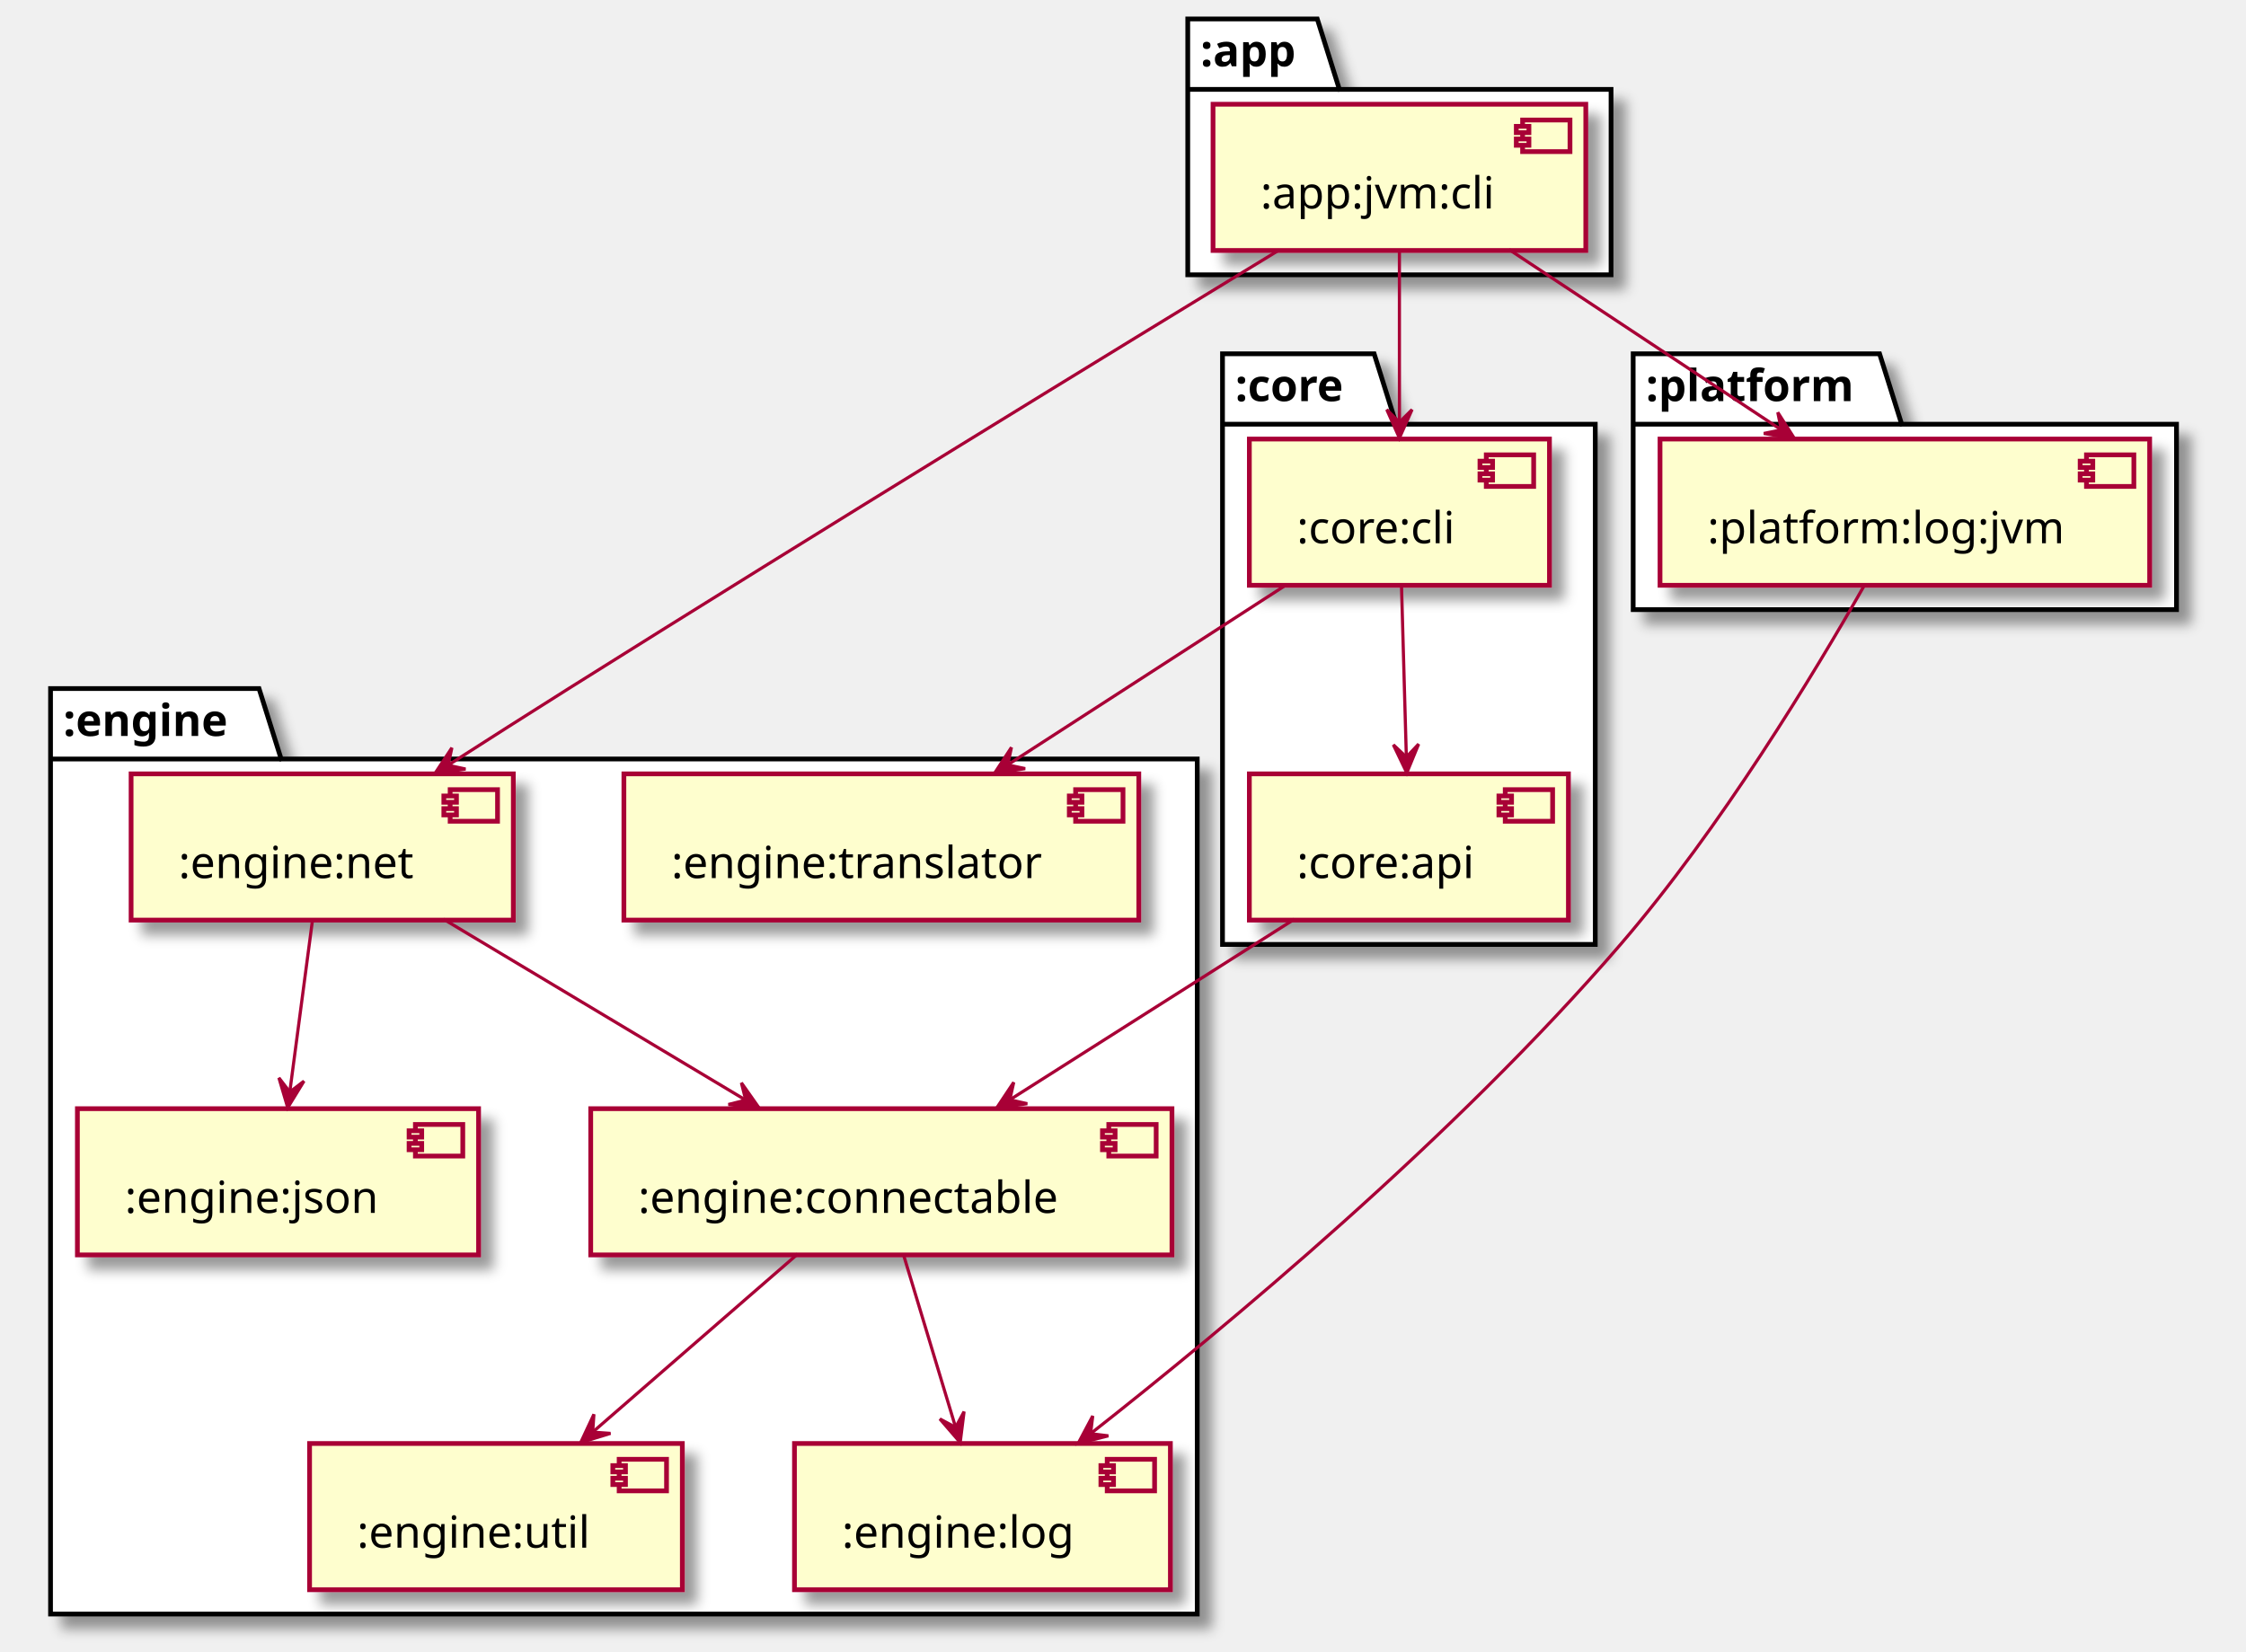
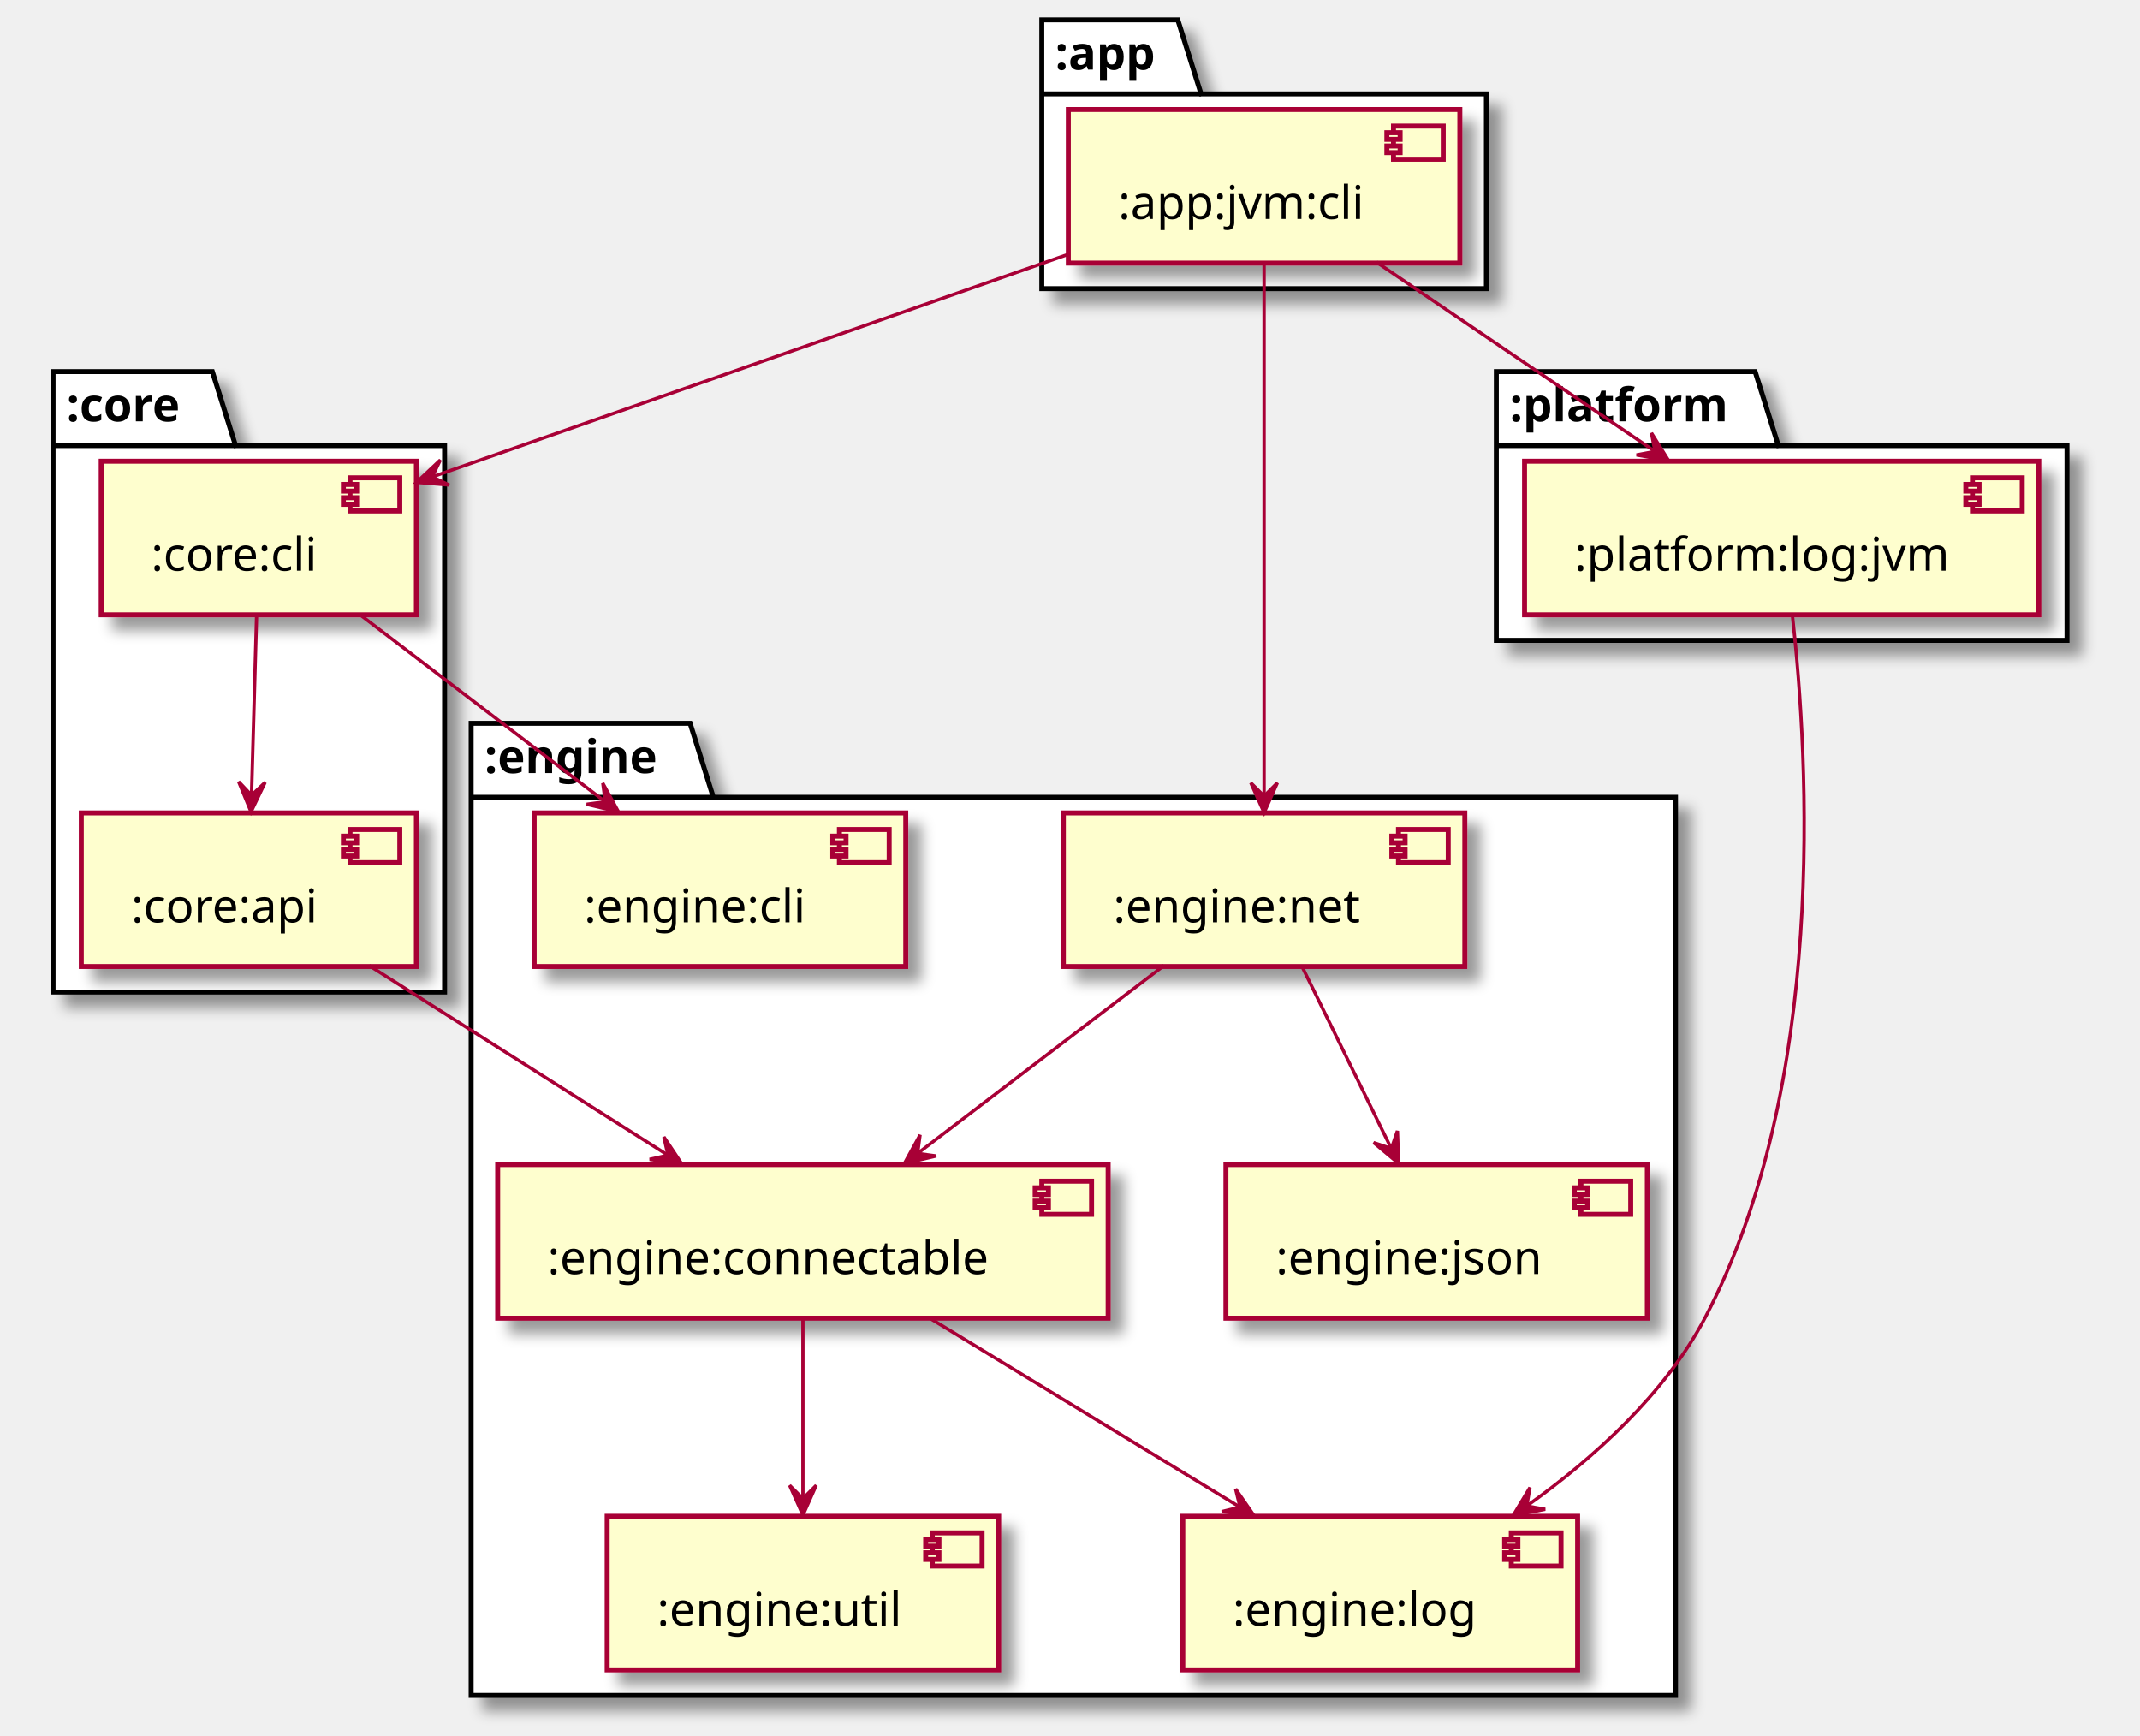
- <svg xmlns="http://www.w3.org/2000/svg" contentScriptType="application/ecmascript" contentStyleType="text/css" height="523px" preserveAspectRatio="none" style="width:711px;height:523px;" version="1.1" viewBox="0 0 711 523" width="711px" zoomAndPan="magnify">
+ <svg xmlns="http://www.w3.org/2000/svg" contentScriptType="application/ecmascript" contentStyleType="text/css" height="523px" preserveAspectRatio="none" style="width:645px;height:523px;" version="1.1" viewBox="0 0 645 523" width="645px" zoomAndPan="magnify">
  <defs>
-     <filter height="300%" id="f1464m4rd6956n" width="300%" x="-1" y="-1">
+     <filter height="300%" id="fgfjh0zmqgwzf" width="300%" x="-1" y="-1">
      <feGaussianBlur result="blurOut" stdDeviation="2.0" />
      <feColorMatrix in="blurOut" result="blurOut2" type="matrix" values="0 0 0 0 0 0 0 0 0 0 0 0 0 0 0 0 0 0 .4 0" />
      <feOffset dx="4.0" dy="4.0" in="blurOut2" result="blurOut3" />
      <feBlend in="SourceGraphic" in2="blurOut3" mode="normal" />
    </filter>
  </defs>
  <g>
-     <polygon fill="#FFFFFF" filter="url(#f1464m4rd6956n)" points="16,218,82,218,89,240.297,379,240.297,379,511,16,511,16,218" style="stroke: #000000; stroke-width: 1.5;" />
-     <line style="stroke: #000000; stroke-width: 1.5;" x1="16" x2="89" y1="240.297" y2="240.297" />
-     <text fill="#000000" font-family="sans-serif" font-size="14" font-weight="bold" lengthAdjust="spacingAndGlyphs" textLength="60" x="20" y="232.995">:engine</text>
-     <polygon fill="#FFFFFF" filter="url(#f1464m4rd6956n)" points="517,112,595,112,602,134.297,689,134.297,689,193,517,193,517,112" style="stroke: #000000; stroke-width: 1.5;" />
-     <line style="stroke: #000000; stroke-width: 1.5;" x1="517" x2="602" y1="134.297" y2="134.297" />
-     <text fill="#000000" font-family="sans-serif" font-size="14" font-weight="bold" lengthAdjust="spacingAndGlyphs" textLength="72" x="521" y="126.995">:platform</text>
-     <polygon fill="#FFFFFF" filter="url(#f1464m4rd6956n)" points="387,112,435,112,442,134.297,505,134.297,505,299,387,299,387,112" style="stroke: #000000; stroke-width: 1.5;" />
-     <line style="stroke: #000000; stroke-width: 1.5;" x1="387" x2="442" y1="134.297" y2="134.297" />
-     <text fill="#000000" font-family="sans-serif" font-size="14" font-weight="bold" lengthAdjust="spacingAndGlyphs" textLength="42" x="391" y="126.995">:core</text>
-     <polygon fill="#FFFFFF" filter="url(#f1464m4rd6956n)" points="376,6,417,6,424,28.297,510,28.297,510,87,376,87,376,6" style="stroke: #000000; stroke-width: 1.5;" />
-     <line style="stroke: #000000; stroke-width: 1.5;" x1="376" x2="424" y1="28.297" y2="28.297" />
-     <text fill="#000000" font-family="sans-serif" font-size="14" font-weight="bold" lengthAdjust="spacingAndGlyphs" textLength="35" x="380" y="20.995">:app</text>
-     <rect fill="#FEFECE" filter="url(#f1464m4rd6956n)" height="46.297" style="stroke: #A80036; stroke-width: 1.5;" width="121" x="41.5" y="245" />
-     <rect fill="#FEFECE" height="10" style="stroke: #A80036; stroke-width: 1.5;" width="15" x="142.5" y="250" />
-     <rect fill="#FEFECE" height="2" style="stroke: #A80036; stroke-width: 1.5;" width="4" x="140.5" y="252" />
-     <rect fill="#FEFECE" height="2" style="stroke: #A80036; stroke-width: 1.5;" width="4" x="140.5" y="256" />
-     <text fill="#000000" font-family="sans-serif" font-size="14" lengthAdjust="spacingAndGlyphs" textLength="81" x="56.5" y="277.995">:engine:net</text>
-     <rect fill="#FEFECE" filter="url(#f1464m4rd6956n)" height="46.297" style="stroke: #A80036; stroke-width: 1.5;" width="184" x="187" y="351" />
-     <rect fill="#FEFECE" height="10" style="stroke: #A80036; stroke-width: 1.5;" width="15" x="351" y="356" />
-     <rect fill="#FEFECE" height="2" style="stroke: #A80036; stroke-width: 1.5;" width="4" x="349" y="358" />
-     <rect fill="#FEFECE" height="2" style="stroke: #A80036; stroke-width: 1.5;" width="4" x="349" y="362" />
-     <text fill="#000000" font-family="sans-serif" font-size="14" lengthAdjust="spacingAndGlyphs" textLength="144" x="202" y="383.995">:engine:connectable</text>
-     <rect fill="#FEFECE" filter="url(#f1464m4rd6956n)" height="46.297" style="stroke: #A80036; stroke-width: 1.5;" width="127" x="24.5" y="351" />
-     <rect fill="#FEFECE" height="10" style="stroke: #A80036; stroke-width: 1.5;" width="15" x="131.5" y="356" />
-     <rect fill="#FEFECE" height="2" style="stroke: #A80036; stroke-width: 1.5;" width="4" x="129.5" y="358" />
-     <rect fill="#FEFECE" height="2" style="stroke: #A80036; stroke-width: 1.5;" width="4" x="129.5" y="362" />
-     <text fill="#000000" font-family="sans-serif" font-size="14" lengthAdjust="spacingAndGlyphs" textLength="87" x="39.5" y="383.995">:engine:json</text>
-     <rect fill="#FEFECE" filter="url(#f1464m4rd6956n)" height="46.297" style="stroke: #A80036; stroke-width: 1.5;" width="118" x="98" y="457" />
-     <rect fill="#FEFECE" height="10" style="stroke: #A80036; stroke-width: 1.5;" width="15" x="196" y="462" />
-     <rect fill="#FEFECE" height="2" style="stroke: #A80036; stroke-width: 1.5;" width="4" x="194" y="464" />
-     <rect fill="#FEFECE" height="2" style="stroke: #A80036; stroke-width: 1.5;" width="4" x="194" y="468" />
-     <text fill="#000000" font-family="sans-serif" font-size="14" lengthAdjust="spacingAndGlyphs" textLength="78" x="113" y="489.995">:engine:util</text>
-     <rect fill="#FEFECE" filter="url(#f1464m4rd6956n)" height="46.297" style="stroke: #A80036; stroke-width: 1.5;" width="119" x="251.5" y="457" />
-     <rect fill="#FEFECE" height="10" style="stroke: #A80036; stroke-width: 1.5;" width="15" x="350.5" y="462" />
-     <rect fill="#FEFECE" height="2" style="stroke: #A80036; stroke-width: 1.5;" width="4" x="348.5" y="464" />
-     <rect fill="#FEFECE" height="2" style="stroke: #A80036; stroke-width: 1.5;" width="4" x="348.5" y="468" />
-     <text fill="#000000" font-family="sans-serif" font-size="14" lengthAdjust="spacingAndGlyphs" textLength="79" x="266.5" y="489.995">:engine:log</text>
-     <rect fill="#FEFECE" filter="url(#f1464m4rd6956n)" height="46.297" style="stroke: #A80036; stroke-width: 1.5;" width="163" x="197.5" y="245" />
-     <rect fill="#FEFECE" height="10" style="stroke: #A80036; stroke-width: 1.5;" width="15" x="340.5" y="250" />
-     <rect fill="#FEFECE" height="2" style="stroke: #A80036; stroke-width: 1.5;" width="4" x="338.5" y="252" />
-     <rect fill="#FEFECE" height="2" style="stroke: #A80036; stroke-width: 1.5;" width="4" x="338.5" y="256" />
-     <text fill="#000000" font-family="sans-serif" font-size="14" lengthAdjust="spacingAndGlyphs" textLength="123" x="212.5" y="277.995">:engine:translator</text>
-     <rect fill="#FEFECE" filter="url(#f1464m4rd6956n)" height="46.297" style="stroke: #A80036; stroke-width: 1.5;" width="155" x="525.5" y="139" />
-     <rect fill="#FEFECE" height="10" style="stroke: #A80036; stroke-width: 1.5;" width="15" x="660.5" y="144" />
-     <rect fill="#FEFECE" height="2" style="stroke: #A80036; stroke-width: 1.5;" width="4" x="658.5" y="146" />
-     <rect fill="#FEFECE" height="2" style="stroke: #A80036; stroke-width: 1.5;" width="4" x="658.5" y="150" />
-     <text fill="#000000" font-family="sans-serif" font-size="14" lengthAdjust="spacingAndGlyphs" textLength="115" x="540.5" y="171.995">:platform:log:jvm</text>
-     <rect fill="#FEFECE" filter="url(#f1464m4rd6956n)" height="46.297" style="stroke: #A80036; stroke-width: 1.5;" width="95" x="395.5" y="139" />
-     <rect fill="#FEFECE" height="10" style="stroke: #A80036; stroke-width: 1.5;" width="15" x="470.5" y="144" />
-     <rect fill="#FEFECE" height="2" style="stroke: #A80036; stroke-width: 1.5;" width="4" x="468.5" y="146" />
-     <rect fill="#FEFECE" height="2" style="stroke: #A80036; stroke-width: 1.5;" width="4" x="468.5" y="150" />
-     <text fill="#000000" font-family="sans-serif" font-size="14" lengthAdjust="spacingAndGlyphs" textLength="55" x="410.5" y="171.995">:core:cli</text>
-     <rect fill="#FEFECE" filter="url(#f1464m4rd6956n)" height="46.297" style="stroke: #A80036; stroke-width: 1.5;" width="101" x="395.5" y="245" />
-     <rect fill="#FEFECE" height="10" style="stroke: #A80036; stroke-width: 1.5;" width="15" x="476.5" y="250" />
-     <rect fill="#FEFECE" height="2" style="stroke: #A80036; stroke-width: 1.5;" width="4" x="474.5" y="252" />
-     <rect fill="#FEFECE" height="2" style="stroke: #A80036; stroke-width: 1.5;" width="4" x="474.5" y="256" />
-     <text fill="#000000" font-family="sans-serif" font-size="14" lengthAdjust="spacingAndGlyphs" textLength="61" x="410.5" y="277.995">:core:api</text>
-     <rect fill="#FEFECE" filter="url(#f1464m4rd6956n)" height="46.297" style="stroke: #A80036; stroke-width: 1.5;" width="118" x="384" y="33" />
-     <rect fill="#FEFECE" height="10" style="stroke: #A80036; stroke-width: 1.5;" width="15" x="482" y="38" />
-     <rect fill="#FEFECE" height="2" style="stroke: #A80036; stroke-width: 1.5;" width="4" x="480" y="40" />
-     <rect fill="#FEFECE" height="2" style="stroke: #A80036; stroke-width: 1.5;" width="4" x="480" y="44" />
-     <text fill="#000000" font-family="sans-serif" font-size="14" lengthAdjust="spacingAndGlyphs" textLength="78" x="399" y="65.995">:app:jvm:cli</text>
-     <path d="M140.406,291 C168.491,307.82 206.611,330.649 235.764,348.108 " fill="none" id=":engine:net-&gt;:engine:connectable" style="stroke: #A80036; stroke-width: 1.0;" />
-     <polygon fill="#A80036" points="240.363,350.862,234.697,342.806,236.074,348.293,230.587,349.669,240.363,350.862" style="stroke: #A80036; stroke-width: 1.0;" />
-     <path d="M98.962,291 C96.849,307.003 94.017,328.446 91.76,345.528 " fill="none" id=":engine:net-&gt;:engine:json" style="stroke: #A80036; stroke-width: 1.0;" />
-     <polygon fill="#A80036" points="91.08,350.678,96.224,342.28,91.735,345.721,88.293,341.232,91.08,350.678" style="stroke: #A80036; stroke-width: 1.0;" />
-     <path d="M590.322,185.083 C574.238,213.381 544.746,262.118 513,299 C460.327,360.194 387.591,420.615 345.299,453.845 " fill="none" id=":platform:log:jvm-&gt;:engine:log" style="stroke: #A80036; stroke-width: 1.0;" />
-     <polygon fill="#A80036" points="341.303,456.975,350.855,454.574,345.24,453.892,345.922,448.276,341.303,456.975" style="stroke: #A80036; stroke-width: 1.0;" />
-     <path d="M407.414,185 C381.392,201.82 346.072,224.649 319.06,242.107 " fill="none" id=":core:cli-&gt;:engine:translator" style="stroke: #A80036; stroke-width: 1.0;" />
-     <polygon fill="#A80036" points="314.799,244.862,324.529,243.335,318.998,242.148,320.186,236.617,314.799,244.862" style="stroke: #A80036; stroke-width: 1.0;" />
-     <path d="M443.651,185 C444.104,201.003 444.711,222.446 445.194,239.528 " fill="none" id=":core:cli-&gt;:core:api" style="stroke: #A80036; stroke-width: 1.0;" />
-     <polygon fill="#A80036" points="445.34,244.678,449.084,235.569,445.198,239.68,441.087,235.795,445.34,244.678" style="stroke: #A80036; stroke-width: 1.0;" />
-     <path d="M252.528,397 C233.475,413.555 207.72,435.931 187.754,453.279 " fill="none" id=":engine:connectable-&gt;:engine:util" style="stroke: #A80036; stroke-width: 1.0;" />
-     <polygon fill="#A80036" points="183.842,456.678,193.259,453.795,187.616,453.399,188.012,447.756,183.842,456.678" style="stroke: #A80036; stroke-width: 1.0;" />
-     <path d="M285.943,397 C290.774,413.003 297.248,434.446 302.405,451.528 " fill="none" id=":engine:connectable-&gt;:engine:log" style="stroke: #A80036; stroke-width: 1.0;" />
-     <polygon fill="#A80036" points="303.959,456.678,305.188,446.906,302.514,451.892,297.529,449.219,303.959,456.678" style="stroke: #A80036; stroke-width: 1.0;" />
-     <path d="M409.764,291 C383.265,307.82 347.299,330.649 319.793,348.108 " fill="none" id=":core:api-&gt;:engine:connectable" style="stroke: #A80036; stroke-width: 1.0;" />
-     <polygon fill="#A80036" points="315.454,350.862,325.196,349.416,319.675,348.182,320.909,342.662,315.454,350.862" style="stroke: #A80036; stroke-width: 1.0;" />
-     <path d="M404.976,79.127 C353.719,110.37 259.686,167.923 180,218 C167.628,225.775 154.214,234.328 142.056,242.128 " fill="none" id=":app:jvm:cli-&gt;:engine:net" style="stroke: #A80036; stroke-width: 1.0;" />
-     <polygon fill="#A80036" points="137.638,244.965,147.373,243.468,141.846,242.263,143.051,236.736,137.638,244.965" style="stroke: #A80036; stroke-width: 1.0;" />
-     <path d="M477.718,79 C503,95.75 537.28,118.461 563.591,135.892 " fill="none" id=":app:jvm:cli-&gt;:platform:log:jvm" style="stroke: #A80036; stroke-width: 1.0;" />
-     <polygon fill="#A80036" points="568.074,138.862,562.781,130.556,563.906,136.1,558.362,137.226,568.074,138.862" style="stroke: #A80036; stroke-width: 1.0;" />
-     <path d="M443,79 C443,95.003 443,116.446 443,133.528 " fill="none" id=":app:jvm:cli-&gt;:core:cli" style="stroke: #A80036; stroke-width: 1.0;" />
-     <polygon fill="#A80036" points="443,138.678,447,129.678,443,133.678,439,129.678,443,138.678" style="stroke: #A80036; stroke-width: 1.0;" />
+     <polygon fill="#FFFFFF" filter="url(#fgfjh0zmqgwzf)" points="16,112,64,112,71,134.297,134,134.297,134,299,16,299,16,112" style="stroke: #000000; stroke-width: 1.5;" />
+     <line style="stroke: #000000; stroke-width: 1.5;" x1="16" x2="71" y1="134.297" y2="134.297" />
+     <text fill="#000000" font-family="sans-serif" font-size="14" font-weight="bold" lengthAdjust="spacingAndGlyphs" textLength="42" x="20" y="126.995">:core</text>
+     <polygon fill="#FFFFFF" filter="url(#fgfjh0zmqgwzf)" points="142,218,208,218,215,240.297,505,240.297,505,511,142,511,142,218" style="stroke: #000000; stroke-width: 1.5;" />
+     <line style="stroke: #000000; stroke-width: 1.5;" x1="142" x2="215" y1="240.297" y2="240.297" />
+     <text fill="#000000" font-family="sans-serif" font-size="14" font-weight="bold" lengthAdjust="spacingAndGlyphs" textLength="60" x="146" y="232.995">:engine</text>
+     <polygon fill="#FFFFFF" filter="url(#fgfjh0zmqgwzf)" points="451,112,529,112,536,134.297,623,134.297,623,193,451,193,451,112" style="stroke: #000000; stroke-width: 1.5;" />
+     <line style="stroke: #000000; stroke-width: 1.5;" x1="451" x2="536" y1="134.297" y2="134.297" />
+     <text fill="#000000" font-family="sans-serif" font-size="14" font-weight="bold" lengthAdjust="spacingAndGlyphs" textLength="72" x="455" y="126.995">:platform</text>
+     <polygon fill="#FFFFFF" filter="url(#fgfjh0zmqgwzf)" points="314,6,355,6,362,28.297,448,28.297,448,87,314,87,314,6" style="stroke: #000000; stroke-width: 1.5;" />
+     <line style="stroke: #000000; stroke-width: 1.5;" x1="314" x2="362" y1="28.297" y2="28.297" />
+     <text fill="#000000" font-family="sans-serif" font-size="14" font-weight="bold" lengthAdjust="spacingAndGlyphs" textLength="35" x="318" y="20.995">:app</text>
+     <rect fill="#FEFECE" filter="url(#fgfjh0zmqgwzf)" height="46.297" style="stroke: #A80036; stroke-width: 1.5;" width="95" x="30.5" y="139" />
+     <rect fill="#FEFECE" height="10" style="stroke: #A80036; stroke-width: 1.5;" width="15" x="105.5" y="144" />
+     <rect fill="#FEFECE" height="2" style="stroke: #A80036; stroke-width: 1.5;" width="4" x="103.5" y="146" />
+     <rect fill="#FEFECE" height="2" style="stroke: #A80036; stroke-width: 1.5;" width="4" x="103.5" y="150" />
+     <text fill="#000000" font-family="sans-serif" font-size="14" lengthAdjust="spacingAndGlyphs" textLength="55" x="45.5" y="171.995">:core:cli</text>
+     <rect fill="#FEFECE" filter="url(#fgfjh0zmqgwzf)" height="46.297" style="stroke: #A80036; stroke-width: 1.5;" width="101" x="24.5" y="245" />
+     <rect fill="#FEFECE" height="10" style="stroke: #A80036; stroke-width: 1.5;" width="15" x="105.5" y="250" />
+     <rect fill="#FEFECE" height="2" style="stroke: #A80036; stroke-width: 1.5;" width="4" x="103.5" y="252" />
+     <rect fill="#FEFECE" height="2" style="stroke: #A80036; stroke-width: 1.5;" width="4" x="103.5" y="256" />
+     <text fill="#000000" font-family="sans-serif" font-size="14" lengthAdjust="spacingAndGlyphs" textLength="61" x="39.5" y="277.995">:core:api</text>
+     <rect fill="#FEFECE" filter="url(#fgfjh0zmqgwzf)" height="46.297" style="stroke: #A80036; stroke-width: 1.5;" width="121" x="320.5" y="245" />
+     <rect fill="#FEFECE" height="10" style="stroke: #A80036; stroke-width: 1.5;" width="15" x="421.5" y="250" />
+     <rect fill="#FEFECE" height="2" style="stroke: #A80036; stroke-width: 1.5;" width="4" x="419.5" y="252" />
+     <rect fill="#FEFECE" height="2" style="stroke: #A80036; stroke-width: 1.5;" width="4" x="419.5" y="256" />
+     <text fill="#000000" font-family="sans-serif" font-size="14" lengthAdjust="spacingAndGlyphs" textLength="81" x="335.5" y="277.995">:engine:net</text>
+     <rect fill="#FEFECE" filter="url(#fgfjh0zmqgwzf)" height="46.297" style="stroke: #A80036; stroke-width: 1.5;" width="112" x="161" y="245" />
+     <rect fill="#FEFECE" height="10" style="stroke: #A80036; stroke-width: 1.5;" width="15" x="253" y="250" />
+     <rect fill="#FEFECE" height="2" style="stroke: #A80036; stroke-width: 1.5;" width="4" x="251" y="252" />
+     <rect fill="#FEFECE" height="2" style="stroke: #A80036; stroke-width: 1.5;" width="4" x="251" y="256" />
+     <text fill="#000000" font-family="sans-serif" font-size="14" lengthAdjust="spacingAndGlyphs" textLength="72" x="176" y="277.995">:engine:cli</text>
+     <rect fill="#FEFECE" filter="url(#fgfjh0zmqgwzf)" height="46.297" style="stroke: #A80036; stroke-width: 1.5;" width="184" x="150" y="351" />
+     <rect fill="#FEFECE" height="10" style="stroke: #A80036; stroke-width: 1.5;" width="15" x="314" y="356" />
+     <rect fill="#FEFECE" height="2" style="stroke: #A80036; stroke-width: 1.5;" width="4" x="312" y="358" />
+     <rect fill="#FEFECE" height="2" style="stroke: #A80036; stroke-width: 1.5;" width="4" x="312" y="362" />
+     <text fill="#000000" font-family="sans-serif" font-size="14" lengthAdjust="spacingAndGlyphs" textLength="144" x="165" y="383.995">:engine:connectable</text>
+     <rect fill="#FEFECE" filter="url(#fgfjh0zmqgwzf)" height="46.297" style="stroke: #A80036; stroke-width: 1.5;" width="118" x="183" y="457" />
+     <rect fill="#FEFECE" height="10" style="stroke: #A80036; stroke-width: 1.5;" width="15" x="281" y="462" />
+     <rect fill="#FEFECE" height="2" style="stroke: #A80036; stroke-width: 1.5;" width="4" x="279" y="464" />
+     <rect fill="#FEFECE" height="2" style="stroke: #A80036; stroke-width: 1.5;" width="4" x="279" y="468" />
+     <text fill="#000000" font-family="sans-serif" font-size="14" lengthAdjust="spacingAndGlyphs" textLength="78" x="198" y="489.995">:engine:util</text>
+     <rect fill="#FEFECE" filter="url(#fgfjh0zmqgwzf)" height="46.297" style="stroke: #A80036; stroke-width: 1.5;" width="119" x="356.5" y="457" />
+     <rect fill="#FEFECE" height="10" style="stroke: #A80036; stroke-width: 1.5;" width="15" x="455.5" y="462" />
+     <rect fill="#FEFECE" height="2" style="stroke: #A80036; stroke-width: 1.5;" width="4" x="453.5" y="464" />
+     <rect fill="#FEFECE" height="2" style="stroke: #A80036; stroke-width: 1.5;" width="4" x="453.5" y="468" />
+     <text fill="#000000" font-family="sans-serif" font-size="14" lengthAdjust="spacingAndGlyphs" textLength="79" x="371.5" y="489.995">:engine:log</text>
+     <rect fill="#FEFECE" filter="url(#fgfjh0zmqgwzf)" height="46.297" style="stroke: #A80036; stroke-width: 1.5;" width="127" x="369.5" y="351" />
+     <rect fill="#FEFECE" height="10" style="stroke: #A80036; stroke-width: 1.5;" width="15" x="476.5" y="356" />
+     <rect fill="#FEFECE" height="2" style="stroke: #A80036; stroke-width: 1.5;" width="4" x="474.5" y="358" />
+     <rect fill="#FEFECE" height="2" style="stroke: #A80036; stroke-width: 1.5;" width="4" x="474.5" y="362" />
+     <text fill="#000000" font-family="sans-serif" font-size="14" lengthAdjust="spacingAndGlyphs" textLength="87" x="384.5" y="383.995">:engine:json</text>
+     <rect fill="#FEFECE" filter="url(#fgfjh0zmqgwzf)" height="46.297" style="stroke: #A80036; stroke-width: 1.5;" width="155" x="459.5" y="139" />
+     <rect fill="#FEFECE" height="10" style="stroke: #A80036; stroke-width: 1.5;" width="15" x="594.5" y="144" />
+     <rect fill="#FEFECE" height="2" style="stroke: #A80036; stroke-width: 1.5;" width="4" x="592.5" y="146" />
+     <rect fill="#FEFECE" height="2" style="stroke: #A80036; stroke-width: 1.5;" width="4" x="592.5" y="150" />
+     <text fill="#000000" font-family="sans-serif" font-size="14" lengthAdjust="spacingAndGlyphs" textLength="115" x="474.5" y="171.995">:platform:log:jvm</text>
+     <rect fill="#FEFECE" filter="url(#fgfjh0zmqgwzf)" height="46.297" style="stroke: #A80036; stroke-width: 1.5;" width="118" x="322" y="33" />
+     <rect fill="#FEFECE" height="10" style="stroke: #A80036; stroke-width: 1.5;" width="15" x="420" y="38" />
+     <rect fill="#FEFECE" height="2" style="stroke: #A80036; stroke-width: 1.5;" width="4" x="418" y="40" />
+     <rect fill="#FEFECE" height="2" style="stroke: #A80036; stroke-width: 1.5;" width="4" x="418" y="44" />
+     <text fill="#000000" font-family="sans-serif" font-size="14" lengthAdjust="spacingAndGlyphs" textLength="78" x="337" y="65.995">:app:jvm:cli</text>
+     <path d="M108.161,185 C129.959,201.624 159.457,224.118 182.244,241.496 " fill="none" id=":core:cli-&gt;:engine:cli" style="stroke: #A80036; stroke-width: 1.0;" />
+     <polygon fill="#A80036" points="186.418,244.678,181.687,236.04,182.442,241.646,176.836,242.401,186.418,244.678" style="stroke: #A80036; stroke-width: 1.0;" />
+     <path d="M77.349,185 C76.896,201.003 76.289,222.446 75.806,239.528 " fill="none" id=":core:cli-&gt;:core:api" style="stroke: #A80036; stroke-width: 1.0;" />
+     <polygon fill="#A80036" points="75.66,244.678,79.913,235.795,75.802,239.68,71.916,235.569,75.66,244.678" style="stroke: #A80036; stroke-width: 1.0;" />
+     <path d="M350.839,291 C329.041,307.624 299.543,330.118 276.756,347.496 " fill="none" id=":engine:net-&gt;:engine:connectable" style="stroke: #A80036; stroke-width: 1.0;" />
+     <polygon fill="#A80036" points="272.582,350.678,282.164,348.401,276.558,347.646,277.313,342.04,272.582,350.678" style="stroke: #A80036; stroke-width: 1.0;" />
+     <path d="M392.283,291 C400.201,307.141 410.834,328.816 419.249,345.969 " fill="none" id=":engine:net-&gt;:engine:json" style="stroke: #A80036; stroke-width: 1.0;" />
+     <polygon fill="#A80036" points="421.559,350.678,421.187,340.837,419.357,346.189,414.004,344.36,421.559,350.678" style="stroke: #A80036; stroke-width: 1.0;" />
+     <path d="M540.219,185.303 C545.181,229.45 550.638,327.108 514,397 C501.874,420.132 480.326,439.473 460.518,453.649 " fill="none" id=":platform:log:jvm-&gt;:engine:log" style="stroke: #A80036; stroke-width: 1.0;" />
+     <polygon fill="#A80036" points="456.058,456.776,465.723,454.884,460.152,453.906,461.13,448.334,456.058,456.776" style="stroke: #A80036; stroke-width: 1.0;" />
+     <path d="M111.237,291 C137.734,307.82 173.701,330.649 201.207,348.108 " fill="none" id=":core:api-&gt;:engine:connectable" style="stroke: #A80036; stroke-width: 1.0;" />
+     <polygon fill="#A80036" points="205.546,350.862,200.091,342.662,201.325,348.182,195.804,349.416,205.546,350.862" style="stroke: #A80036; stroke-width: 1.0;" />
+     <path d="M242,397 C242,413.003 242,434.446 242,451.528 " fill="none" id=":engine:connectable-&gt;:engine:util" style="stroke: #A80036; stroke-width: 1.0;" />
+     <polygon fill="#A80036" points="242,456.678,246,447.678,242,451.678,238,447.678,242,456.678" style="stroke: #A80036; stroke-width: 1.0;" />
+     <path d="M279.755,397 C307.364,413.82 344.838,436.649 373.497,454.108 " fill="none" id=":engine:connectable-&gt;:engine:log" style="stroke: #A80036; stroke-width: 1.0;" />
+     <polygon fill="#A80036" points="378.018,456.862,372.413,448.763,373.748,454.26,368.251,455.596,378.018,456.862" style="stroke: #A80036; stroke-width: 1.0;" />
+     <path d="M321.859,76.689 C266.189,96.165 183.613,125.053 130.294,143.706 " fill="none" id=":app:jvm:cli-&gt;:core:cli" style="stroke: #A80036; stroke-width: 1.0;" />
+     <polygon fill="#A80036" points="125.548,145.366,135.364,146.169,130.268,143.715,132.722,138.618,125.548,145.366" style="stroke: #A80036; stroke-width: 1.0;" />
+     <path d="M381,79.091 C381,118.199 381,197.335 381,239.708 " fill="none" id=":app:jvm:cli-&gt;:engine:net" style="stroke: #A80036; stroke-width: 1.0;" />
+     <polygon fill="#A80036" points="381,244.937,385,235.937,381,239.937,377,235.937,381,244.937" style="stroke: #A80036; stroke-width: 1.0;" />
+     <path d="M414.85,79 C439.5,95.75 472.923,118.461 498.576,135.892 " fill="none" id=":app:jvm:cli-&gt;:platform:log:jvm" style="stroke: #A80036; stroke-width: 1.0;" />
+     <polygon fill="#A80036" points="502.947,138.862,497.752,130.495,498.812,136.052,493.255,137.112,502.947,138.862" style="stroke: #A80036; stroke-width: 1.0;" />
  </g>
</svg>
